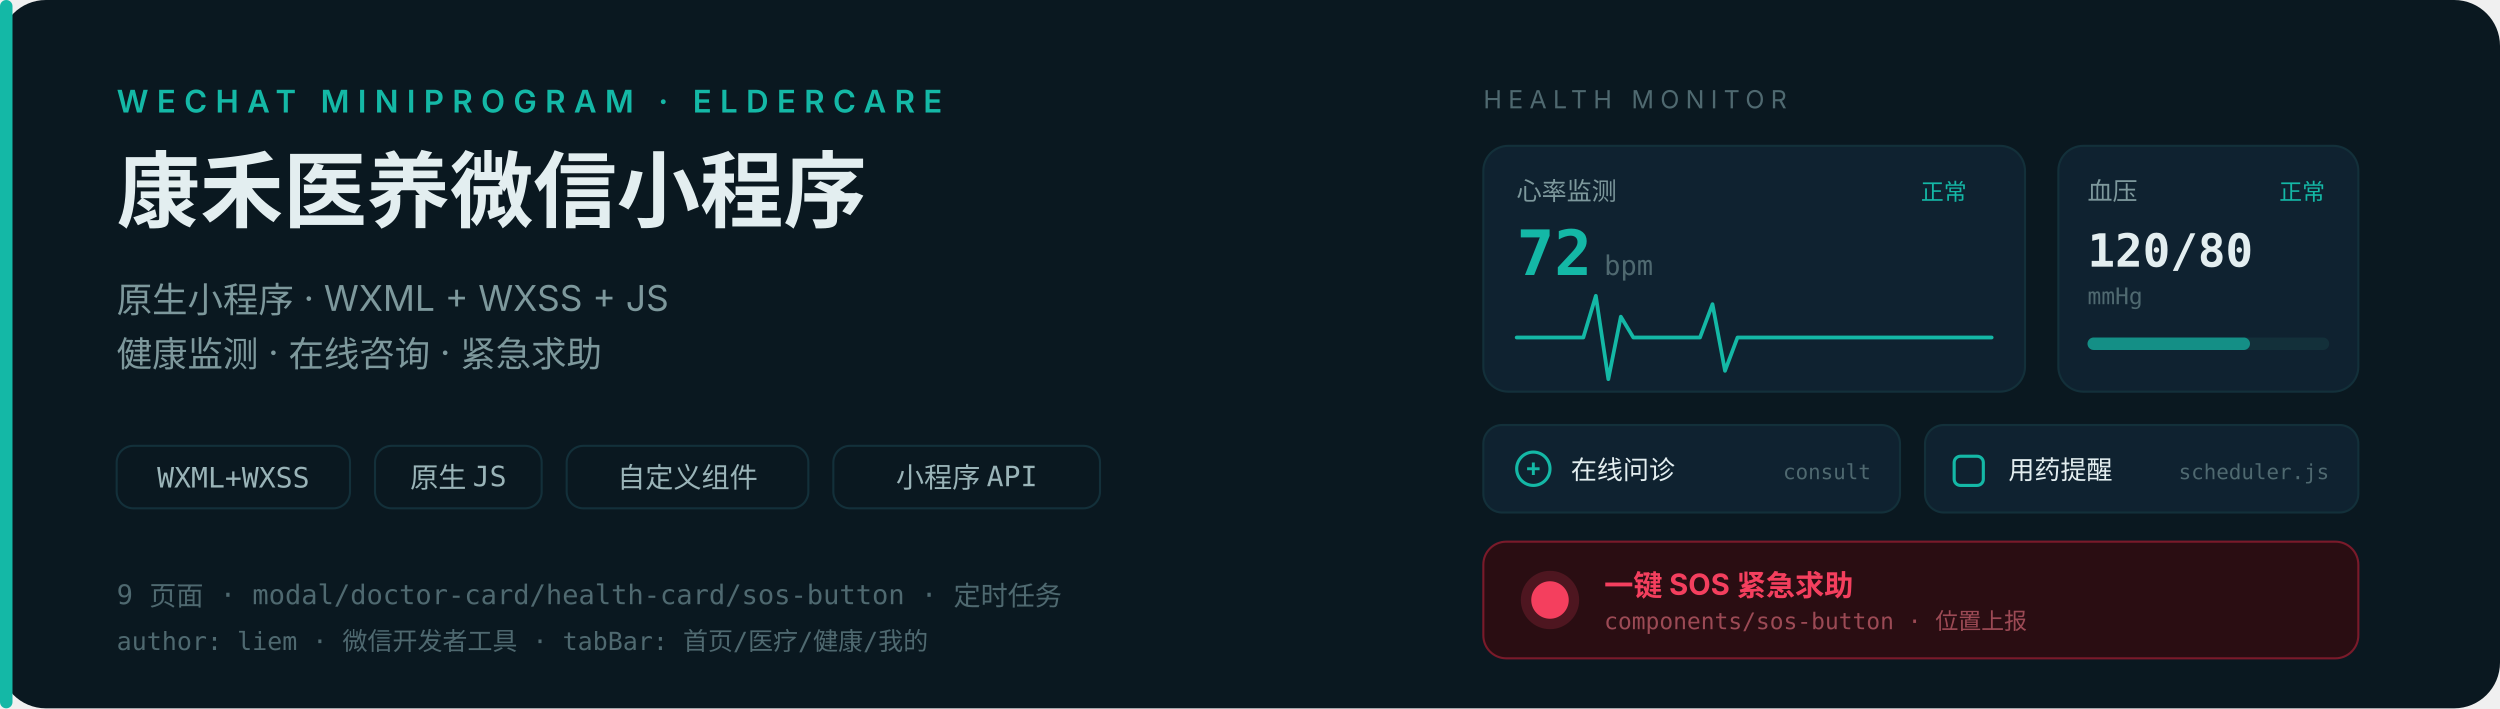
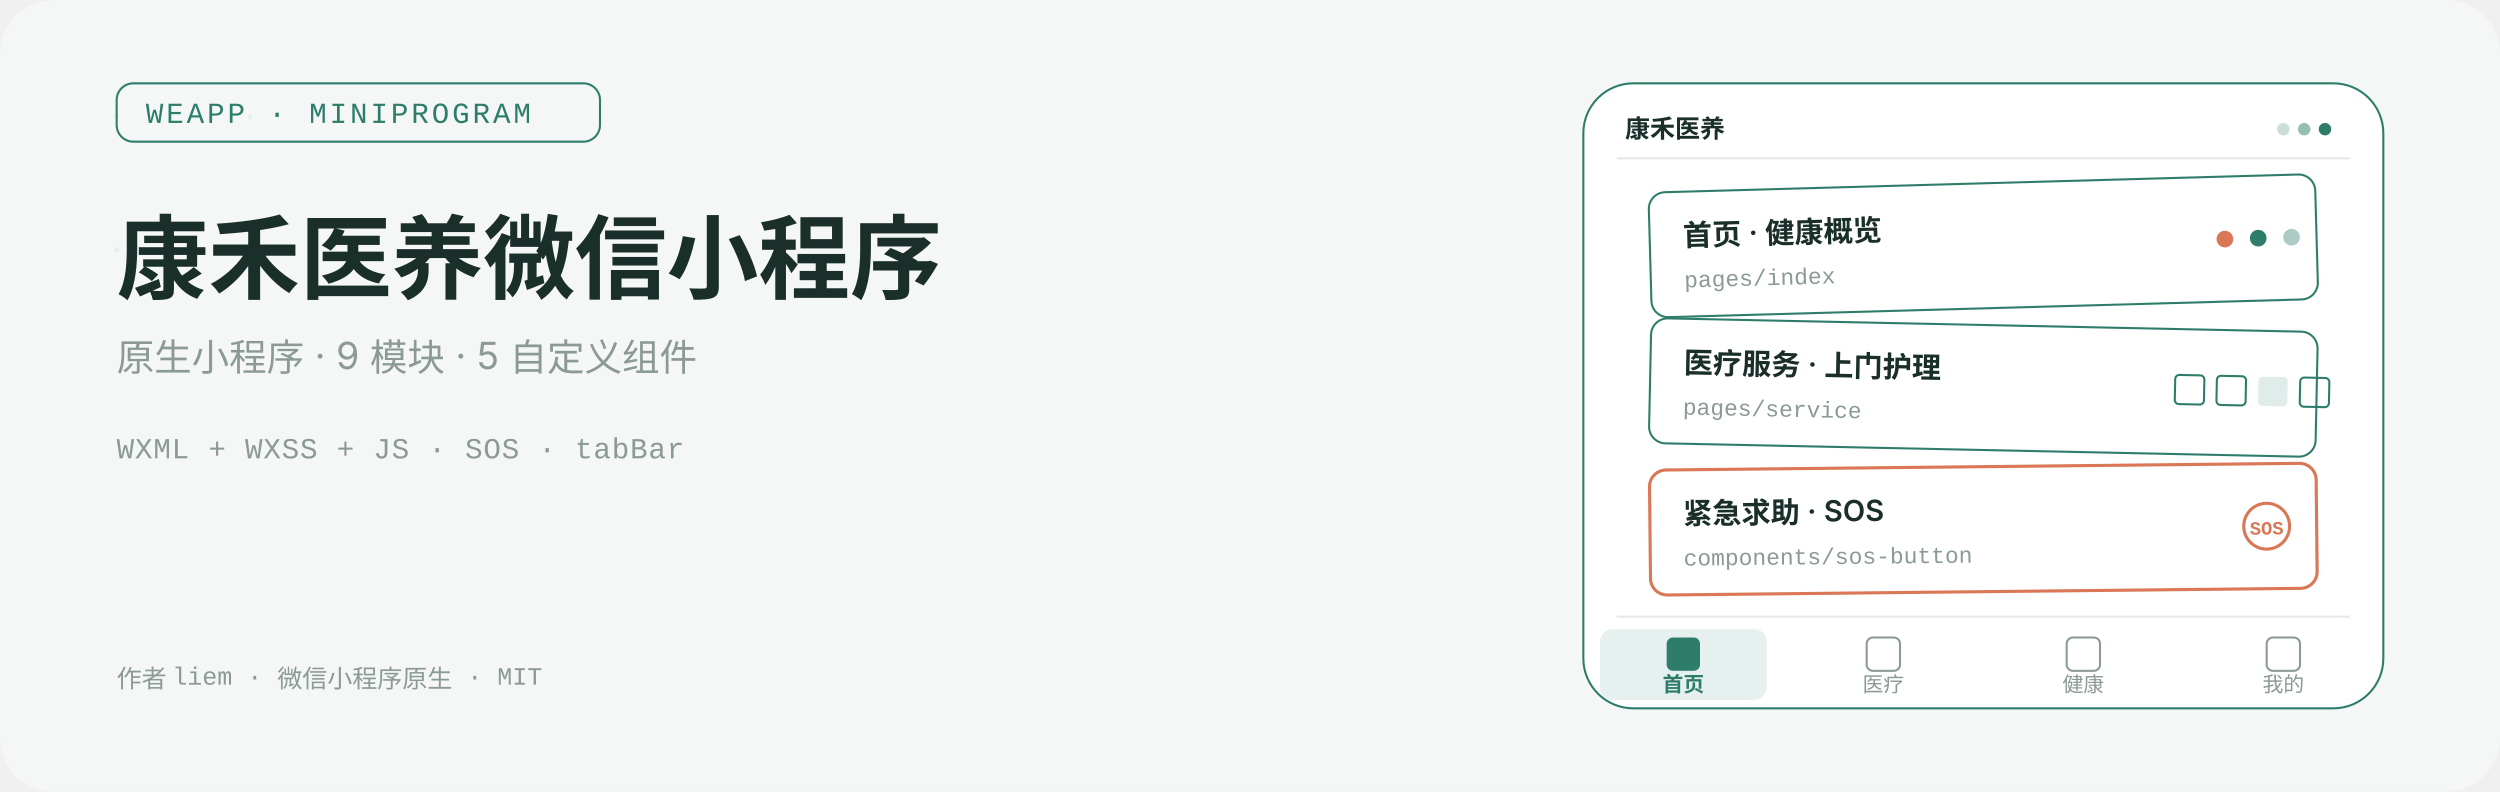
- <svg xmlns="http://www.w3.org/2000/svg" width="1200" height="340" viewBox="0 0 1200 340" role="img" aria-labelledby="t d">
-   <rect width="1200" height="340" rx="22" fill="#0a1820" />
-   <rect x="0" y="0" width="6" height="340" rx="3" fill="#14b8a6" />
-   <g transform="translate(56,54)" font-family="-apple-system,BlinkMacSystemFont,'Segoe UI','PingFang SC',sans-serif">
-     <text x="0" y="0" font-size="15" letter-spacing="4" fill="#14b8a6" font-weight="600">WECHAT MINIPROGRAM · ELDERCARE</text>
-     <text x="0" y="52" font-size="40" font-weight="700" fill="#e3eef0">康禾医养微信小程序</text>
-     <text x="0" y="96" font-size="17" fill="#7d989c">原生小程序 · WXML + WXSS + JS</text>
-     <text x="0" y="122" font-size="17" fill="#7d989c">健康监测 · 在线咨询 · 紧急求助</text>
-     <g transform="translate(0,160)" font-size="13.5" font-family="ui-monospace,SFMono-Regular,Menlo,monospace">
-       <g>
-         <rect width="112" height="30" rx="8" fill="none" stroke="#13303a" />
-         <text x="56" y="20" text-anchor="middle" fill="#9ab4b8">WXML+WXSS</text>
+ <svg xmlns="http://www.w3.org/2000/svg" viewBox="0 0 1200 380" width="100%" role="img" aria-labelledby="heroTitle heroDesc">
+   <defs>
+     <style>
+       .sans { font-family: -apple-system, BlinkMacSystemFont, "Segoe UI", "PingFang SC", "Hiragino Sans GB", "Microsoft YaHei", sans-serif; }
+       .mono { font-family: ui-monospace, "SF Mono", Menlo, Consolas, "Liberation Mono", monospace; }
+     </style>
+   </defs>
+   <rect x="0" y="0" width="1200" height="380" rx="26" fill="#F4F7F5" />
+   <g fill="#2E7D6B" opacity="0.06">
+     <circle cx="56" cy="56" r="1.2" />
+     <circle cx="120" cy="56" r="1.2" />
+     <circle cx="56" cy="120" r="1.2" />
+     <circle cx="120" cy="120" r="1.2" />
+   </g>
+   <g transform="translate(56 40)">
+     <rect x="0" y="0" width="232" height="28" rx="8" fill="none" stroke="#2E7D6B" stroke-width="1" />
+     <text x="14" y="19" class="mono" font-size="14" fill="#2E7D6B" letter-spacing="1.4">WEAPP · MINIPROGRAM</text>
+     <text x="0" y="100" class="sans" font-size="44" font-weight="700" fill="#1A2E2A">康禾医养微信小程序</text>
+     <text x="0" y="138" class="sans" font-size="18" fill="#8B9A92">原生小程序 · 9 模块 · 5 自定义组件</text>
+     <text x="0" y="180" class="mono" font-size="14" fill="#8B9A92" letter-spacing="0.4">WXML + WXSS + JS · SOS · tabBar</text>
+     <text x="0" y="290" class="mono" font-size="12" fill="#8B9A92">作者 liem · 微信小程序原生 · MIT</text>
+   </g>
+   <g transform="translate(760 40)">
+     <rect x="0" y="0" width="384" height="300" rx="24" fill="#FFFFFF" stroke="#2E7D6B" stroke-width="1" />
+     <text x="20" y="26" class="mono" font-size="12" fill="#1A2E2A" font-weight="600">康禾医养</text>
+     <circle cx="356" cy="22" r="3" fill="#2E7D6B" />
+     <circle cx="346" cy="22" r="3" fill="#2E7D6B" opacity="0.5" />
+     <circle cx="336" cy="22" r="3" fill="#2E7D6B" opacity="0.25" />
+     <line x1="16" y1="36" x2="368" y2="36" stroke="#E3EAE6" stroke-width="1" />
+     <g transform="translate(32 48) rotate(-1.6 160 30)">
+       <rect x="0" y="0" width="320" height="60" rx="8" fill="#FFFFFF" stroke="#2E7D6B" stroke-width="1" />
+       <text x="16" y="26" class="sans" font-size="14" font-weight="600" fill="#1A2E2A">首页 · 健康概览</text>
+       <text x="16" y="46" class="mono" font-size="11" fill="#8B9A92">pages/index</text>
+       <circle cx="276" cy="30" r="4" fill="#D97757" />
+       <circle cx="292" cy="30" r="4" fill="#2E7D6B" />
+       <circle cx="308" cy="30" r="4" fill="#2E7D6B" opacity="0.4" />
+     </g>
+     <g transform="translate(32 116) rotate(1.2 160 30)">
+       <rect x="0" y="0" width="320" height="60" rx="8" fill="#FFFFFF" stroke="#2E7D6B" stroke-width="1" />
+       <text x="16" y="26" class="sans" font-size="14" font-weight="600" fill="#1A2E2A">医疗服务 · 上门护理</text>
+       <text x="16" y="46" class="mono" font-size="11" fill="#8B9A92">pages/service</text>
+       <rect x="252" y="22" width="14" height="14" rx="2" fill="none" stroke="#2E7D6B" />
+       <rect x="272" y="22" width="14" height="14" rx="2" fill="none" stroke="#2E7D6B" />
+       <rect x="292" y="22" width="14" height="14" rx="2" fill="#2E7D6B" opacity="0.15" />
+       <rect x="312" y="22" width="14" height="14" rx="2" fill="none" stroke="#2E7D6B" />
+     </g>
+     <g transform="translate(32 184) rotate(-0.6 160 30)">
+       <rect x="0" y="0" width="320" height="60" rx="8" fill="#FFFFFF" stroke="#D97757" stroke-width="1.5" />
+       <text x="16" y="26" class="sans" font-size="14" font-weight="600" fill="#1A2E2A">紧急求助 · SOS</text>
+       <text x="16" y="46" class="mono" font-size="11" fill="#8B9A92">components/sos-button</text>
+       <circle cx="296" cy="30" r="11" fill="none" stroke="#D97757" stroke-width="1.5" />
+       <text x="296" y="34" text-anchor="middle" class="mono" font-size="9" font-weight="700" fill="#D97757">SOS</text>
+     </g>
+     <g transform="translate(0 256)">
+       <line x1="16" y1="0" x2="368" y2="0" stroke="#E3EAE6" stroke-width="1" />
+       <g transform="translate(8 6)">
+         <rect x="0" y="0" width="80" height="34" rx="6" fill="#2E7D6B" opacity="0.12" />
+         <rect x="32" y="4" width="16" height="16" rx="3" fill="#2E7D6B" />
+         <text x="40" y="30" text-anchor="middle" class="mono" font-size="10" fill="#2E7D6B" font-weight="700">首页</text>
      </g>
-       <g transform="translate(124,0)">
-         <rect width="80" height="30" rx="8" fill="none" stroke="#13303a" />
-         <text x="40" y="20" text-anchor="middle" fill="#9ab4b8">原生 JS</text>
+       <g transform="translate(104 6)">
+         <rect x="32" y="4" width="16" height="16" rx="3" fill="none" stroke="#8B9A92" />
+         <text x="40" y="30" text-anchor="middle" class="mono" font-size="10" fill="#8B9A92">医疗</text>
      </g>
-       <g transform="translate(216,0)">
-         <rect width="116" height="30" rx="8" fill="none" stroke="#13303a" />
-         <text x="58" y="20" text-anchor="middle" fill="#9ab4b8">自定义组件</text>
+       <g transform="translate(200 6)">
+         <rect x="32" y="4" width="16" height="16" rx="3" fill="none" stroke="#8B9A92" />
+         <text x="40" y="30" text-anchor="middle" class="mono" font-size="10" fill="#8B9A92">健康</text>
      </g>
-       <g transform="translate(344,0)">
-         <rect width="128" height="30" rx="8" fill="none" stroke="#13303a" />
-         <text x="64" y="20" text-anchor="middle" fill="#9ab4b8">小程序 API</text>
+       <g transform="translate(296 6)">
+         <rect x="32" y="4" width="16" height="16" rx="3" fill="none" stroke="#8B9A92" />
+         <text x="40" y="30" text-anchor="middle" class="mono" font-size="10" fill="#8B9A92">我的</text>
      </g>
    </g>
-     <text x="0" y="236" font-size="13" font-family="ui-monospace,SFMono-Regular,Menlo,monospace" fill="#4f6970">9 页面 · modal/doctor-card/health-card/sos-button · 定时任务</text>
  </g>
-   <g transform="translate(712,52)" font-family="-apple-system,BlinkMacSystemFont,'Segoe UI','PingFang SC',sans-serif">
-     <text x="0" y="0" font-size="12" letter-spacing="3" fill="#4f6970">HEALTH MONITOR</text>
-     <g transform="translate(0,18)">
-       <rect width="260" height="118" rx="12" fill="#0f2230" stroke="#13303a" />
-       <text x="16" y="26" font-size="12" fill="#7d989c">心率监测</text>
-       <text x="16" y="62" font-size="30" font-weight="700" fill="#14b8a6" font-family="ui-monospace,monospace">72</text>
-       <text x="58" y="62" font-size="13" fill="#4f6970" font-family="ui-monospace,monospace">bpm</text>
-       <text x="232" y="26" font-size="11" fill="#14b8a6" text-anchor="end">正常</text>
-       <path d="M16,92 L48,92 L54,72 L60,112 L66,82 L72,92 L104,92 L110,76 L116,108 L122,92 L244,92" fill="none" stroke="#14b8a6" stroke-width="1.8" stroke-linecap="round" stroke-linejoin="round" />
-     </g>
-     <g transform="translate(276,18)">
-       <rect width="144" height="118" rx="12" fill="#0f2230" stroke="#13303a" />
-       <text x="14" y="26" font-size="12" fill="#7d989c">血压</text>
-       <text x="14" y="58" font-size="22" font-weight="700" fill="#e3eef0" font-family="ui-monospace,monospace">120/80</text>
-       <text x="14" y="76" font-size="11" fill="#4f6970" font-family="ui-monospace,monospace">mmHg</text>
-       <text x="128" y="26" font-size="11" fill="#14b8a6" text-anchor="end">正常</text>
-       <rect x="14" y="92" width="116" height="6" rx="3" fill="#13303a" />
-       <rect x="14" y="92" width="78" height="6" rx="3" fill="#14b8a6" opacity="0.7" />
-     </g>
-     <g transform="translate(0,152)">
-       <rect width="200" height="42" rx="9" fill="#0f2230" stroke="#13303a" />
-       <circle cx="24" cy="21" r="8" fill="none" stroke="#14b8a6" stroke-width="1.5" />
-       <path d="M21,21 L27,21 M24,18 L24,24" stroke="#14b8a6" stroke-width="1.4" />
-       <text x="42" y="26" font-size="12.5" fill="#e3eef0">在线问诊</text>
-       <text x="186" y="26" font-size="10" fill="#4f6970" text-anchor="end" font-family="ui-monospace,monospace">consult</text>
-     </g>
-     <g transform="translate(212,152)">
-       <rect width="208" height="42" rx="9" fill="#0f2230" stroke="#13303a" />
-       <rect x="14" y="15" width="14" height="14" rx="3" fill="none" stroke="#14b8a6" stroke-width="1.5" />
-       <text x="40" y="26" font-size="12.5" fill="#e3eef0">用药提醒</text>
-       <text x="194" y="26" font-size="10" fill="#4f6970" text-anchor="end" font-family="ui-monospace,monospace">scheduler.js</text>
-     </g>
-     <g transform="translate(0,208)">
-       <rect width="420" height="56" rx="11" fill="#2a0d12" stroke="#7a1a2a" />
-       <circle cx="32" cy="28" r="14" fill="#f43f5e" opacity="0.18" />
-       <circle cx="32" cy="28" r="9" fill="#f43f5e" />
-       <text x="58" y="26" font-size="14" fill="#f43f5e" font-weight="700">一键 SOS 紧急求助</text>
-       <text x="58" y="42" font-size="11" fill="#9c4a55" font-family="ui-monospace,monospace">components/sos-button · 位置上报</text>
-     </g>
-   </g>
-   <text x="56" y="312" font-size="12" font-family="ui-monospace,SFMono-Regular,Menlo,monospace" fill="#4f6970">author: liem · 微信开发者工具 · tabBar: 首页/医疗/健康/我的</text>
</svg>
